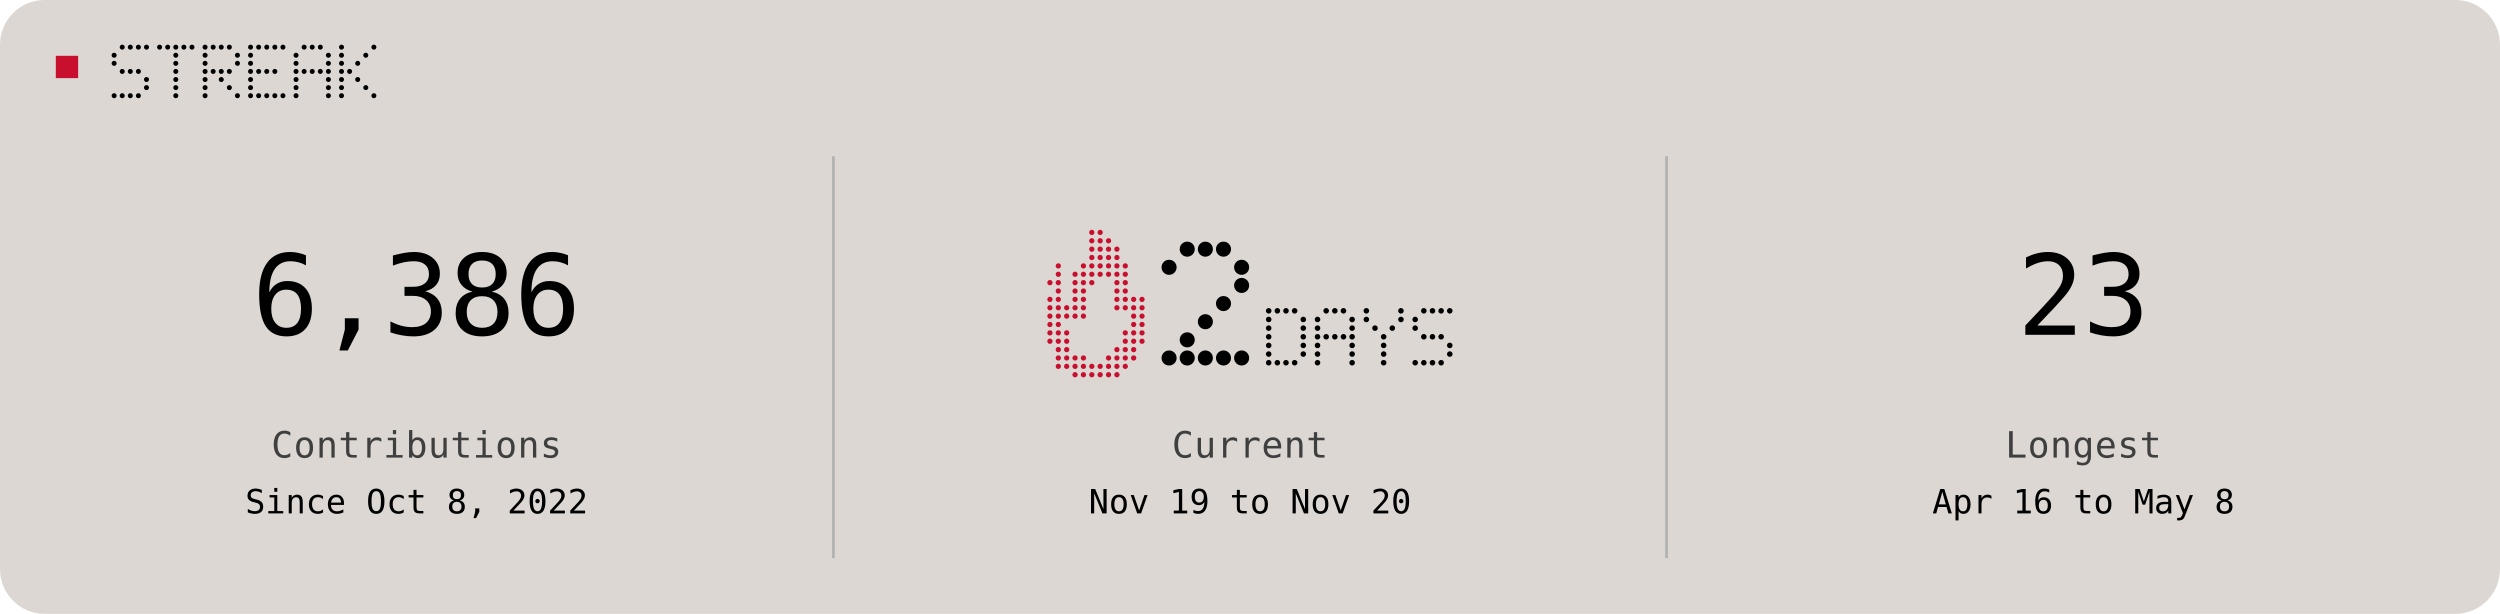
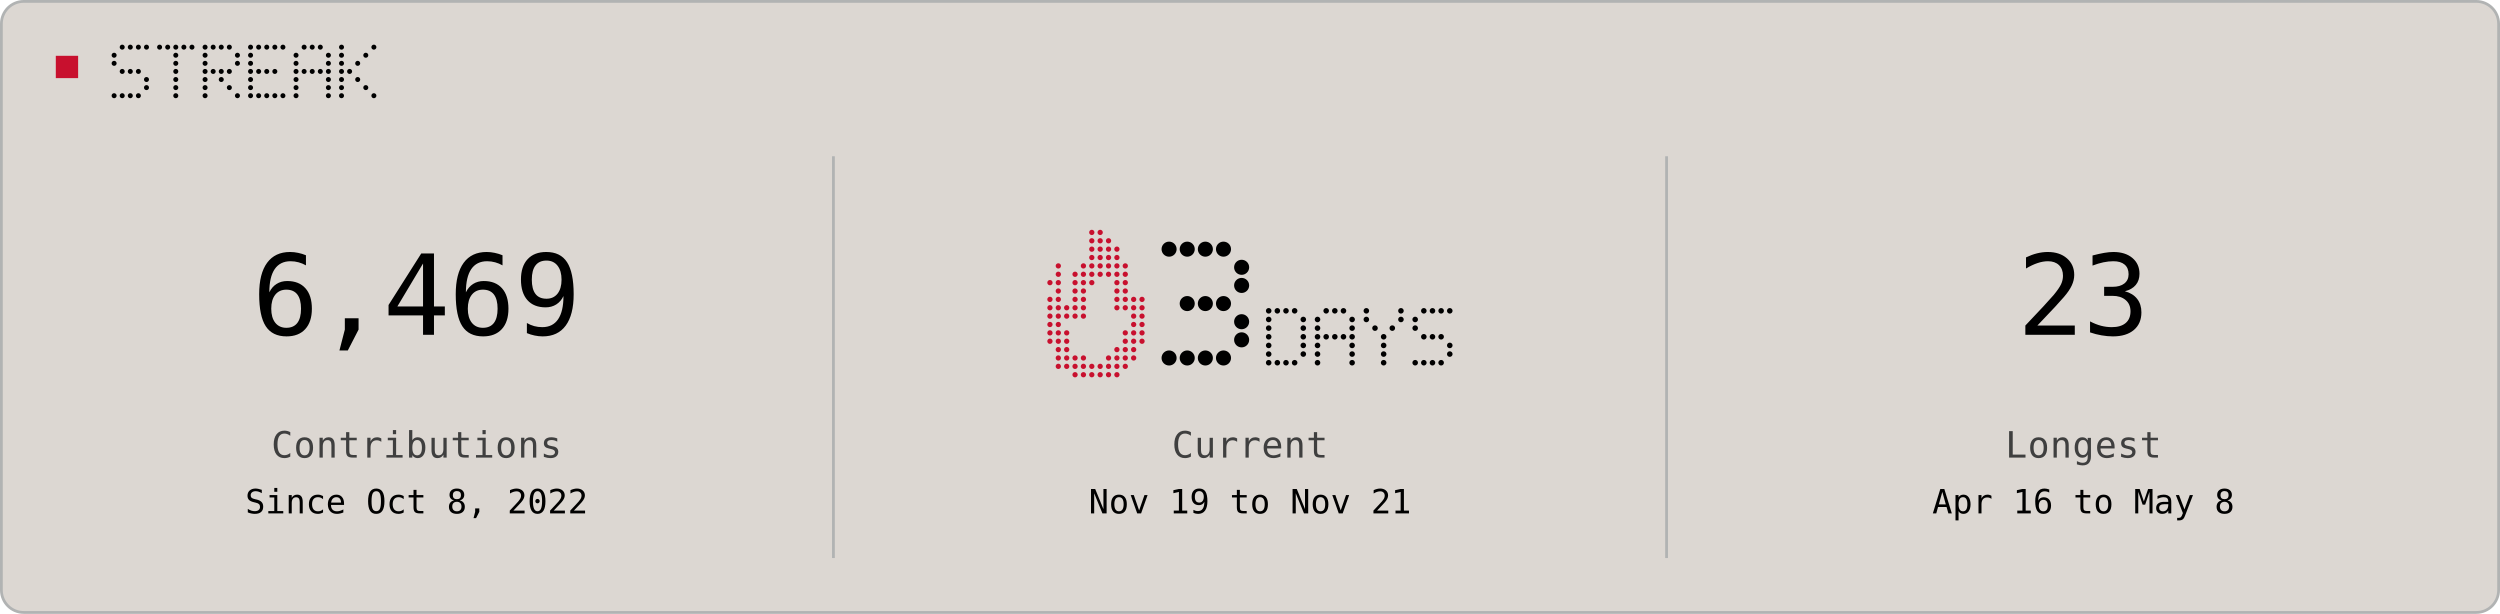
<svg xmlns="http://www.w3.org/2000/svg" width="896" height="220" viewBox="0 0 896 220" role="img">
-   <rect width="896" height="220" rx="16" fill="#DCD7D2" />
+   <rect x="0.5" y="0.5" width="895" height="219" rx="8" fill="#DCD7D2" stroke="#B1B3B3" />
  <rect x="20" y="20" width="8" height="8" fill="#C8102E" />
  <circle cx="43.8" cy="16.9" r="0.90" fill="#000000" />
  <circle cx="46.7" cy="16.9" r="0.90" fill="#000000" />
  <circle cx="49.6" cy="16.9" r="0.90" fill="#000000" />
  <circle cx="52.5" cy="16.9" r="0.90" fill="#000000" />
  <circle cx="40.9" cy="19.8" r="0.90" fill="#000000" />
  <circle cx="40.9" cy="22.7" r="0.90" fill="#000000" />
  <circle cx="43.8" cy="25.6" r="0.90" fill="#000000" />
  <circle cx="46.7" cy="25.6" r="0.90" fill="#000000" />
  <circle cx="49.6" cy="25.6" r="0.90" fill="#000000" />
  <circle cx="52.5" cy="28.5" r="0.90" fill="#000000" />
  <circle cx="52.5" cy="31.4" r="0.90" fill="#000000" />
  <circle cx="40.9" cy="34.3" r="0.90" fill="#000000" />
  <circle cx="43.8" cy="34.3" r="0.90" fill="#000000" />
  <circle cx="46.7" cy="34.3" r="0.90" fill="#000000" />
  <circle cx="49.6" cy="34.3" r="0.90" fill="#000000" />
  <circle cx="57.2" cy="16.9" r="0.90" fill="#000000" />
  <circle cx="60.1" cy="16.9" r="0.90" fill="#000000" />
  <circle cx="63.0" cy="16.9" r="0.90" fill="#000000" />
  <circle cx="65.9" cy="16.9" r="0.90" fill="#000000" />
  <circle cx="68.8" cy="16.9" r="0.90" fill="#000000" />
  <circle cx="63.0" cy="19.8" r="0.90" fill="#000000" />
  <circle cx="63.0" cy="22.7" r="0.90" fill="#000000" />
  <circle cx="63.0" cy="25.6" r="0.90" fill="#000000" />
  <circle cx="63.0" cy="28.5" r="0.90" fill="#000000" />
  <circle cx="63.0" cy="31.4" r="0.90" fill="#000000" />
  <circle cx="63.0" cy="34.3" r="0.90" fill="#000000" />
  <circle cx="73.5" cy="16.9" r="0.90" fill="#000000" />
  <circle cx="76.4" cy="16.9" r="0.90" fill="#000000" />
  <circle cx="79.3" cy="16.9" r="0.90" fill="#000000" />
  <circle cx="82.2" cy="16.9" r="0.90" fill="#000000" />
  <circle cx="73.5" cy="19.8" r="0.90" fill="#000000" />
  <circle cx="85.1" cy="19.8" r="0.90" fill="#000000" />
  <circle cx="73.5" cy="22.7" r="0.90" fill="#000000" />
  <circle cx="85.1" cy="22.7" r="0.90" fill="#000000" />
  <circle cx="73.5" cy="25.6" r="0.90" fill="#000000" />
  <circle cx="76.4" cy="25.6" r="0.90" fill="#000000" />
  <circle cx="79.3" cy="25.6" r="0.90" fill="#000000" />
  <circle cx="82.2" cy="25.6" r="0.90" fill="#000000" />
  <circle cx="73.5" cy="28.5" r="0.90" fill="#000000" />
  <circle cx="79.3" cy="28.5" r="0.90" fill="#000000" />
  <circle cx="73.5" cy="31.4" r="0.90" fill="#000000" />
  <circle cx="82.2" cy="31.4" r="0.90" fill="#000000" />
  <circle cx="73.5" cy="34.3" r="0.90" fill="#000000" />
  <circle cx="85.1" cy="34.3" r="0.90" fill="#000000" />
  <circle cx="89.8" cy="16.9" r="0.90" fill="#000000" />
  <circle cx="92.7" cy="16.9" r="0.90" fill="#000000" />
  <circle cx="95.6" cy="16.9" r="0.90" fill="#000000" />
  <circle cx="98.5" cy="16.9" r="0.90" fill="#000000" />
  <circle cx="101.4" cy="16.9" r="0.90" fill="#000000" />
  <circle cx="89.8" cy="19.8" r="0.90" fill="#000000" />
  <circle cx="89.8" cy="22.7" r="0.90" fill="#000000" />
  <circle cx="89.8" cy="25.6" r="0.90" fill="#000000" />
  <circle cx="92.7" cy="25.6" r="0.90" fill="#000000" />
  <circle cx="95.6" cy="25.6" r="0.90" fill="#000000" />
  <circle cx="98.5" cy="25.6" r="0.90" fill="#000000" />
  <circle cx="89.8" cy="28.5" r="0.90" fill="#000000" />
  <circle cx="89.8" cy="31.4" r="0.90" fill="#000000" />
  <circle cx="89.8" cy="34.3" r="0.90" fill="#000000" />
  <circle cx="92.7" cy="34.3" r="0.90" fill="#000000" />
  <circle cx="95.6" cy="34.3" r="0.90" fill="#000000" />
  <circle cx="98.5" cy="34.3" r="0.90" fill="#000000" />
  <circle cx="101.4" cy="34.3" r="0.90" fill="#000000" />
  <circle cx="109.0" cy="16.9" r="0.90" fill="#000000" />
  <circle cx="111.9" cy="16.9" r="0.90" fill="#000000" />
  <circle cx="114.8" cy="16.9" r="0.90" fill="#000000" />
  <circle cx="106.1" cy="19.8" r="0.90" fill="#000000" />
  <circle cx="117.7" cy="19.8" r="0.90" fill="#000000" />
  <circle cx="106.1" cy="22.7" r="0.90" fill="#000000" />
  <circle cx="117.7" cy="22.7" r="0.90" fill="#000000" />
  <circle cx="106.1" cy="25.6" r="0.90" fill="#000000" />
  <circle cx="109.0" cy="25.6" r="0.90" fill="#000000" />
  <circle cx="111.9" cy="25.6" r="0.90" fill="#000000" />
  <circle cx="114.8" cy="25.6" r="0.90" fill="#000000" />
  <circle cx="117.7" cy="25.6" r="0.90" fill="#000000" />
  <circle cx="106.1" cy="28.5" r="0.90" fill="#000000" />
  <circle cx="117.7" cy="28.5" r="0.90" fill="#000000" />
  <circle cx="106.1" cy="31.4" r="0.90" fill="#000000" />
  <circle cx="117.7" cy="31.4" r="0.90" fill="#000000" />
  <circle cx="106.1" cy="34.3" r="0.90" fill="#000000" />
  <circle cx="117.7" cy="34.3" r="0.90" fill="#000000" />
  <circle cx="122.4" cy="16.9" r="0.90" fill="#000000" />
  <circle cx="134.0" cy="16.9" r="0.90" fill="#000000" />
  <circle cx="122.4" cy="19.8" r="0.90" fill="#000000" />
  <circle cx="131.1" cy="19.8" r="0.90" fill="#000000" />
  <circle cx="122.4" cy="22.7" r="0.90" fill="#000000" />
  <circle cx="128.2" cy="22.7" r="0.90" fill="#000000" />
  <circle cx="122.4" cy="25.6" r="0.90" fill="#000000" />
  <circle cx="125.3" cy="25.6" r="0.90" fill="#000000" />
  <circle cx="122.4" cy="28.5" r="0.90" fill="#000000" />
  <circle cx="128.2" cy="28.5" r="0.90" fill="#000000" />
  <circle cx="122.4" cy="31.4" r="0.90" fill="#000000" />
  <circle cx="131.1" cy="31.4" r="0.90" fill="#000000" />
  <circle cx="122.4" cy="34.3" r="0.90" fill="#000000" />
  <circle cx="134.0" cy="34.3" r="0.90" fill="#000000" />
  <line x1="298.7" y1="56" x2="298.7" y2="200" stroke="#B1B3B3" />
  <line x1="597.3" y1="56" x2="597.3" y2="200" stroke="#B1B3B3" />
-   <text x="149.3" y="120" fill="#000000" text-anchor="middle" font-family="ui-monospace, Geist Mono, monospace" font-size="40" letter-spacing="-0.6" dominant-baseline="auto">6,386</text>
+   <text x="149.3" y="120" fill="#000000" text-anchor="middle" font-family="ui-monospace, Geist Mono, monospace" font-size="40" letter-spacing="-0.6" dominant-baseline="auto">6,469</text>
  <text x="149.3" y="164" fill="#3F3F3F" text-anchor="middle" font-family="ui-monospace, Geist Mono, monospace" font-size="13" letter-spacing="0.2" dominant-baseline="auto">Contributions</text>
  <text x="149.3" y="184" fill="#000000" text-anchor="middle" font-family="ui-monospace, Geist Mono, monospace" font-size="12" letter-spacing="0" dominant-baseline="auto">Since Oct 8, 2022</text>
  <circle cx="391.3" cy="83.3" r="0.95" fill="#C8102E" />
  <circle cx="394.3" cy="83.3" r="0.95" fill="#C8102E" />
  <circle cx="391.3" cy="86.3" r="0.95" fill="#C8102E" />
  <circle cx="394.3" cy="86.3" r="0.95" fill="#C8102E" />
  <circle cx="397.3" cy="86.3" r="0.95" fill="#C8102E" />
  <circle cx="391.3" cy="89.3" r="0.95" fill="#C8102E" />
  <circle cx="394.3" cy="89.3" r="0.95" fill="#C8102E" />
  <circle cx="397.3" cy="89.3" r="0.95" fill="#C8102E" />
  <circle cx="400.3" cy="89.3" r="0.95" fill="#C8102E" />
  <circle cx="391.3" cy="92.3" r="0.95" fill="#C8102E" />
  <circle cx="394.3" cy="92.3" r="0.95" fill="#C8102E" />
  <circle cx="397.3" cy="92.3" r="0.95" fill="#C8102E" />
  <circle cx="400.3" cy="92.3" r="0.95" fill="#C8102E" />
  <circle cx="379.3" cy="95.3" r="0.95" fill="#C8102E" />
  <circle cx="388.3" cy="95.3" r="0.95" fill="#C8102E" />
  <circle cx="391.3" cy="95.3" r="0.95" fill="#C8102E" />
  <circle cx="394.3" cy="95.3" r="0.95" fill="#C8102E" />
  <circle cx="397.3" cy="95.3" r="0.95" fill="#C8102E" />
  <circle cx="400.3" cy="95.3" r="0.95" fill="#C8102E" />
  <circle cx="403.3" cy="95.3" r="0.95" fill="#C8102E" />
  <circle cx="379.3" cy="98.3" r="0.95" fill="#C8102E" />
  <circle cx="385.3" cy="98.3" r="0.95" fill="#C8102E" />
  <circle cx="388.3" cy="98.3" r="0.95" fill="#C8102E" />
  <circle cx="391.3" cy="98.3" r="0.95" fill="#C8102E" />
  <circle cx="394.3" cy="98.3" r="0.95" fill="#C8102E" />
  <circle cx="397.3" cy="98.3" r="0.95" fill="#C8102E" />
  <circle cx="400.3" cy="98.3" r="0.95" fill="#C8102E" />
  <circle cx="403.3" cy="98.3" r="0.95" fill="#C8102E" />
  <circle cx="376.3" cy="101.3" r="0.95" fill="#C8102E" />
  <circle cx="379.3" cy="101.3" r="0.95" fill="#C8102E" />
  <circle cx="385.3" cy="101.3" r="0.95" fill="#C8102E" />
  <circle cx="388.3" cy="101.3" r="0.95" fill="#C8102E" />
  <circle cx="391.3" cy="101.3" r="0.95" fill="#C8102E" />
  <circle cx="400.3" cy="101.3" r="0.95" fill="#C8102E" />
  <circle cx="403.3" cy="101.3" r="0.95" fill="#C8102E" />
  <circle cx="379.3" cy="104.3" r="0.95" fill="#C8102E" />
  <circle cx="385.3" cy="104.3" r="0.95" fill="#C8102E" />
  <circle cx="388.3" cy="104.3" r="0.95" fill="#C8102E" />
  <circle cx="400.3" cy="104.3" r="0.95" fill="#C8102E" />
  <circle cx="403.3" cy="104.3" r="0.95" fill="#C8102E" />
  <circle cx="376.3" cy="107.3" r="0.95" fill="#C8102E" />
  <circle cx="379.3" cy="107.3" r="0.95" fill="#C8102E" />
  <circle cx="385.3" cy="107.3" r="0.95" fill="#C8102E" />
  <circle cx="388.3" cy="107.3" r="0.95" fill="#C8102E" />
  <circle cx="400.3" cy="107.3" r="0.95" fill="#C8102E" />
  <circle cx="403.3" cy="107.3" r="0.95" fill="#C8102E" />
  <circle cx="406.3" cy="107.3" r="0.95" fill="#C8102E" />
  <circle cx="409.3" cy="107.3" r="0.95" fill="#C8102E" />
  <circle cx="376.3" cy="110.3" r="0.95" fill="#C8102E" />
  <circle cx="379.3" cy="110.3" r="0.95" fill="#C8102E" />
  <circle cx="382.3" cy="110.3" r="0.95" fill="#C8102E" />
  <circle cx="385.3" cy="110.3" r="0.95" fill="#C8102E" />
  <circle cx="388.3" cy="110.3" r="0.95" fill="#C8102E" />
  <circle cx="400.3" cy="110.3" r="0.95" fill="#C8102E" />
  <circle cx="403.3" cy="110.3" r="0.95" fill="#C8102E" />
  <circle cx="406.3" cy="110.3" r="0.95" fill="#C8102E" />
  <circle cx="409.3" cy="110.3" r="0.95" fill="#C8102E" />
  <circle cx="376.3" cy="113.3" r="0.95" fill="#C8102E" />
  <circle cx="379.3" cy="113.3" r="0.95" fill="#C8102E" />
  <circle cx="382.3" cy="113.3" r="0.95" fill="#C8102E" />
  <circle cx="385.3" cy="113.3" r="0.95" fill="#C8102E" />
  <circle cx="388.3" cy="113.3" r="0.95" fill="#C8102E" />
  <circle cx="406.3" cy="113.3" r="0.95" fill="#C8102E" />
  <circle cx="409.3" cy="113.3" r="0.95" fill="#C8102E" />
  <circle cx="376.3" cy="116.3" r="0.95" fill="#C8102E" />
  <circle cx="379.3" cy="116.3" r="0.95" fill="#C8102E" />
  <circle cx="406.3" cy="116.3" r="0.95" fill="#C8102E" />
  <circle cx="409.3" cy="116.3" r="0.95" fill="#C8102E" />
  <circle cx="376.3" cy="119.3" r="0.95" fill="#C8102E" />
  <circle cx="379.3" cy="119.3" r="0.95" fill="#C8102E" />
  <circle cx="382.3" cy="119.3" r="0.95" fill="#C8102E" />
  <circle cx="403.3" cy="119.3" r="0.95" fill="#C8102E" />
  <circle cx="406.3" cy="119.3" r="0.95" fill="#C8102E" />
  <circle cx="409.3" cy="119.3" r="0.95" fill="#C8102E" />
  <circle cx="376.3" cy="122.3" r="0.95" fill="#C8102E" />
  <circle cx="379.3" cy="122.3" r="0.95" fill="#C8102E" />
  <circle cx="382.3" cy="122.3" r="0.95" fill="#C8102E" />
  <circle cx="403.3" cy="122.3" r="0.95" fill="#C8102E" />
  <circle cx="406.3" cy="122.3" r="0.95" fill="#C8102E" />
  <circle cx="409.3" cy="122.3" r="0.95" fill="#C8102E" />
  <circle cx="379.3" cy="125.3" r="0.95" fill="#C8102E" />
  <circle cx="382.3" cy="125.3" r="0.95" fill="#C8102E" />
  <circle cx="400.3" cy="125.3" r="0.95" fill="#C8102E" />
  <circle cx="403.3" cy="125.3" r="0.95" fill="#C8102E" />
  <circle cx="406.3" cy="125.3" r="0.95" fill="#C8102E" />
  <circle cx="379.3" cy="128.3" r="0.95" fill="#C8102E" />
  <circle cx="382.3" cy="128.3" r="0.95" fill="#C8102E" />
  <circle cx="385.3" cy="128.3" r="0.95" fill="#C8102E" />
  <circle cx="388.3" cy="128.3" r="0.95" fill="#C8102E" />
  <circle cx="397.3" cy="128.3" r="0.95" fill="#C8102E" />
  <circle cx="400.3" cy="128.3" r="0.95" fill="#C8102E" />
  <circle cx="403.3" cy="128.3" r="0.95" fill="#C8102E" />
  <circle cx="406.3" cy="128.3" r="0.95" fill="#C8102E" />
  <circle cx="379.3" cy="131.3" r="0.95" fill="#C8102E" />
  <circle cx="382.3" cy="131.3" r="0.95" fill="#C8102E" />
  <circle cx="385.3" cy="131.3" r="0.95" fill="#C8102E" />
  <circle cx="388.3" cy="131.3" r="0.95" fill="#C8102E" />
  <circle cx="391.3" cy="131.3" r="0.95" fill="#C8102E" />
  <circle cx="394.3" cy="131.3" r="0.95" fill="#C8102E" />
  <circle cx="397.3" cy="131.3" r="0.95" fill="#C8102E" />
  <circle cx="400.3" cy="131.3" r="0.95" fill="#C8102E" />
  <circle cx="403.3" cy="131.3" r="0.95" fill="#C8102E" />
  <circle cx="385.3" cy="134.3" r="0.95" fill="#C8102E" />
  <circle cx="388.3" cy="134.3" r="0.95" fill="#C8102E" />
  <circle cx="391.3" cy="134.3" r="0.95" fill="#C8102E" />
  <circle cx="394.3" cy="134.3" r="0.95" fill="#C8102E" />
  <circle cx="397.3" cy="134.3" r="0.95" fill="#C8102E" />
  <circle cx="400.3" cy="134.3" r="0.95" fill="#C8102E" />
+   <circle cx="419.0" cy="89.3" r="2.70" fill="#000000" />
  <circle cx="425.5" cy="89.3" r="2.70" fill="#000000" />
  <circle cx="432.0" cy="89.3" r="2.70" fill="#000000" />
  <circle cx="438.5" cy="89.3" r="2.70" fill="#000000" />
-   <circle cx="419.0" cy="95.8" r="2.70" fill="#000000" />
  <circle cx="445.0" cy="95.8" r="2.70" fill="#000000" />
  <circle cx="445.0" cy="102.3" r="2.70" fill="#000000" />
+   <circle cx="425.5" cy="108.8" r="2.70" fill="#000000" />
+   <circle cx="432.0" cy="108.8" r="2.70" fill="#000000" />
  <circle cx="438.5" cy="108.8" r="2.70" fill="#000000" />
-   <circle cx="432.0" cy="115.3" r="2.70" fill="#000000" />
-   <circle cx="425.5" cy="121.8" r="2.70" fill="#000000" />
+   <circle cx="445.0" cy="115.3" r="2.70" fill="#000000" />
+   <circle cx="445.0" cy="121.8" r="2.70" fill="#000000" />
  <circle cx="419.0" cy="128.3" r="2.70" fill="#000000" />
  <circle cx="425.5" cy="128.3" r="2.70" fill="#000000" />
  <circle cx="432.0" cy="128.3" r="2.70" fill="#000000" />
  <circle cx="438.5" cy="128.3" r="2.70" fill="#000000" />
-   <circle cx="445.0" cy="128.3" r="2.70" fill="#000000" />
  <circle cx="454.7" cy="111.4" r="1.00" fill="#000000" />
  <circle cx="457.8" cy="111.4" r="1.00" fill="#000000" />
  <circle cx="460.9" cy="111.4" r="1.00" fill="#000000" />
  <circle cx="464.0" cy="111.4" r="1.00" fill="#000000" />
  <circle cx="454.7" cy="114.5" r="1.00" fill="#000000" />
  <circle cx="467.1" cy="114.5" r="1.00" fill="#000000" />
  <circle cx="454.7" cy="117.6" r="1.00" fill="#000000" />
  <circle cx="467.1" cy="117.6" r="1.00" fill="#000000" />
  <circle cx="454.7" cy="120.7" r="1.00" fill="#000000" />
  <circle cx="467.1" cy="120.7" r="1.00" fill="#000000" />
  <circle cx="454.7" cy="123.8" r="1.00" fill="#000000" />
  <circle cx="467.1" cy="123.8" r="1.00" fill="#000000" />
  <circle cx="454.7" cy="126.9" r="1.00" fill="#000000" />
  <circle cx="467.1" cy="126.9" r="1.00" fill="#000000" />
  <circle cx="454.7" cy="130.0" r="1.00" fill="#000000" />
  <circle cx="457.8" cy="130.0" r="1.00" fill="#000000" />
  <circle cx="460.9" cy="130.0" r="1.00" fill="#000000" />
  <circle cx="464.0" cy="130.0" r="1.00" fill="#000000" />
  <circle cx="475.3" cy="111.4" r="1.00" fill="#000000" />
  <circle cx="478.4" cy="111.4" r="1.00" fill="#000000" />
  <circle cx="481.5" cy="111.4" r="1.00" fill="#000000" />
  <circle cx="472.2" cy="114.5" r="1.00" fill="#000000" />
  <circle cx="484.6" cy="114.5" r="1.00" fill="#000000" />
  <circle cx="472.2" cy="117.6" r="1.00" fill="#000000" />
  <circle cx="484.6" cy="117.6" r="1.00" fill="#000000" />
  <circle cx="472.2" cy="120.7" r="1.00" fill="#000000" />
  <circle cx="475.3" cy="120.7" r="1.00" fill="#000000" />
  <circle cx="478.4" cy="120.7" r="1.00" fill="#000000" />
  <circle cx="481.5" cy="120.7" r="1.00" fill="#000000" />
  <circle cx="484.6" cy="120.7" r="1.00" fill="#000000" />
  <circle cx="472.2" cy="123.8" r="1.00" fill="#000000" />
  <circle cx="484.6" cy="123.8" r="1.00" fill="#000000" />
  <circle cx="472.2" cy="126.9" r="1.00" fill="#000000" />
  <circle cx="484.6" cy="126.9" r="1.00" fill="#000000" />
  <circle cx="472.2" cy="130.0" r="1.00" fill="#000000" />
  <circle cx="484.6" cy="130.0" r="1.00" fill="#000000" />
  <circle cx="489.7" cy="111.4" r="1.00" fill="#000000" />
  <circle cx="502.1" cy="111.4" r="1.00" fill="#000000" />
  <circle cx="489.7" cy="114.5" r="1.00" fill="#000000" />
  <circle cx="502.1" cy="114.5" r="1.00" fill="#000000" />
  <circle cx="492.8" cy="117.6" r="1.00" fill="#000000" />
  <circle cx="499.0" cy="117.6" r="1.00" fill="#000000" />
  <circle cx="495.9" cy="120.7" r="1.00" fill="#000000" />
  <circle cx="495.9" cy="123.8" r="1.00" fill="#000000" />
  <circle cx="495.9" cy="126.9" r="1.00" fill="#000000" />
  <circle cx="495.9" cy="130.0" r="1.00" fill="#000000" />
  <circle cx="510.3" cy="111.4" r="1.00" fill="#000000" />
  <circle cx="513.4" cy="111.4" r="1.00" fill="#000000" />
  <circle cx="516.5" cy="111.4" r="1.00" fill="#000000" />
  <circle cx="519.6" cy="111.4" r="1.00" fill="#000000" />
  <circle cx="507.2" cy="114.5" r="1.00" fill="#000000" />
  <circle cx="507.2" cy="117.6" r="1.00" fill="#000000" />
  <circle cx="510.3" cy="120.7" r="1.00" fill="#000000" />
  <circle cx="513.4" cy="120.7" r="1.00" fill="#000000" />
  <circle cx="516.5" cy="120.7" r="1.00" fill="#000000" />
  <circle cx="519.6" cy="123.8" r="1.00" fill="#000000" />
  <circle cx="519.6" cy="126.9" r="1.00" fill="#000000" />
  <circle cx="507.2" cy="130.0" r="1.00" fill="#000000" />
  <circle cx="510.3" cy="130.0" r="1.00" fill="#000000" />
  <circle cx="513.4" cy="130.0" r="1.00" fill="#000000" />
  <circle cx="516.5" cy="130.0" r="1.00" fill="#000000" />
  <text x="448.0" y="164" fill="#3F3F3F" text-anchor="middle" font-family="ui-monospace, Geist Mono, monospace" font-size="13" letter-spacing="0.2" dominant-baseline="auto">Current</text>
-   <text x="448.0" y="184" fill="#000000" text-anchor="middle" font-family="ui-monospace, Geist Mono, monospace" font-size="12" letter-spacing="0" dominant-baseline="auto">Nov 19 to Nov 20</text>
+   <text x="448.0" y="184" fill="#000000" text-anchor="middle" font-family="ui-monospace, Geist Mono, monospace" font-size="12" letter-spacing="0" dominant-baseline="auto">Nov 19 to Nov 21</text>
  <text x="746.7" y="120" fill="#000000" text-anchor="middle" font-family="ui-monospace, Geist Mono, monospace" font-size="40" letter-spacing="-0.6" dominant-baseline="auto">23</text>
  <text x="746.7" y="164" fill="#3F3F3F" text-anchor="middle" font-family="ui-monospace, Geist Mono, monospace" font-size="13" letter-spacing="0.2" dominant-baseline="auto">Longest</text>
  <text x="746.7" y="184" fill="#000000" text-anchor="middle" font-family="ui-monospace, Geist Mono, monospace" font-size="12" letter-spacing="0" dominant-baseline="auto">Apr 16 to May 8</text>
</svg>
